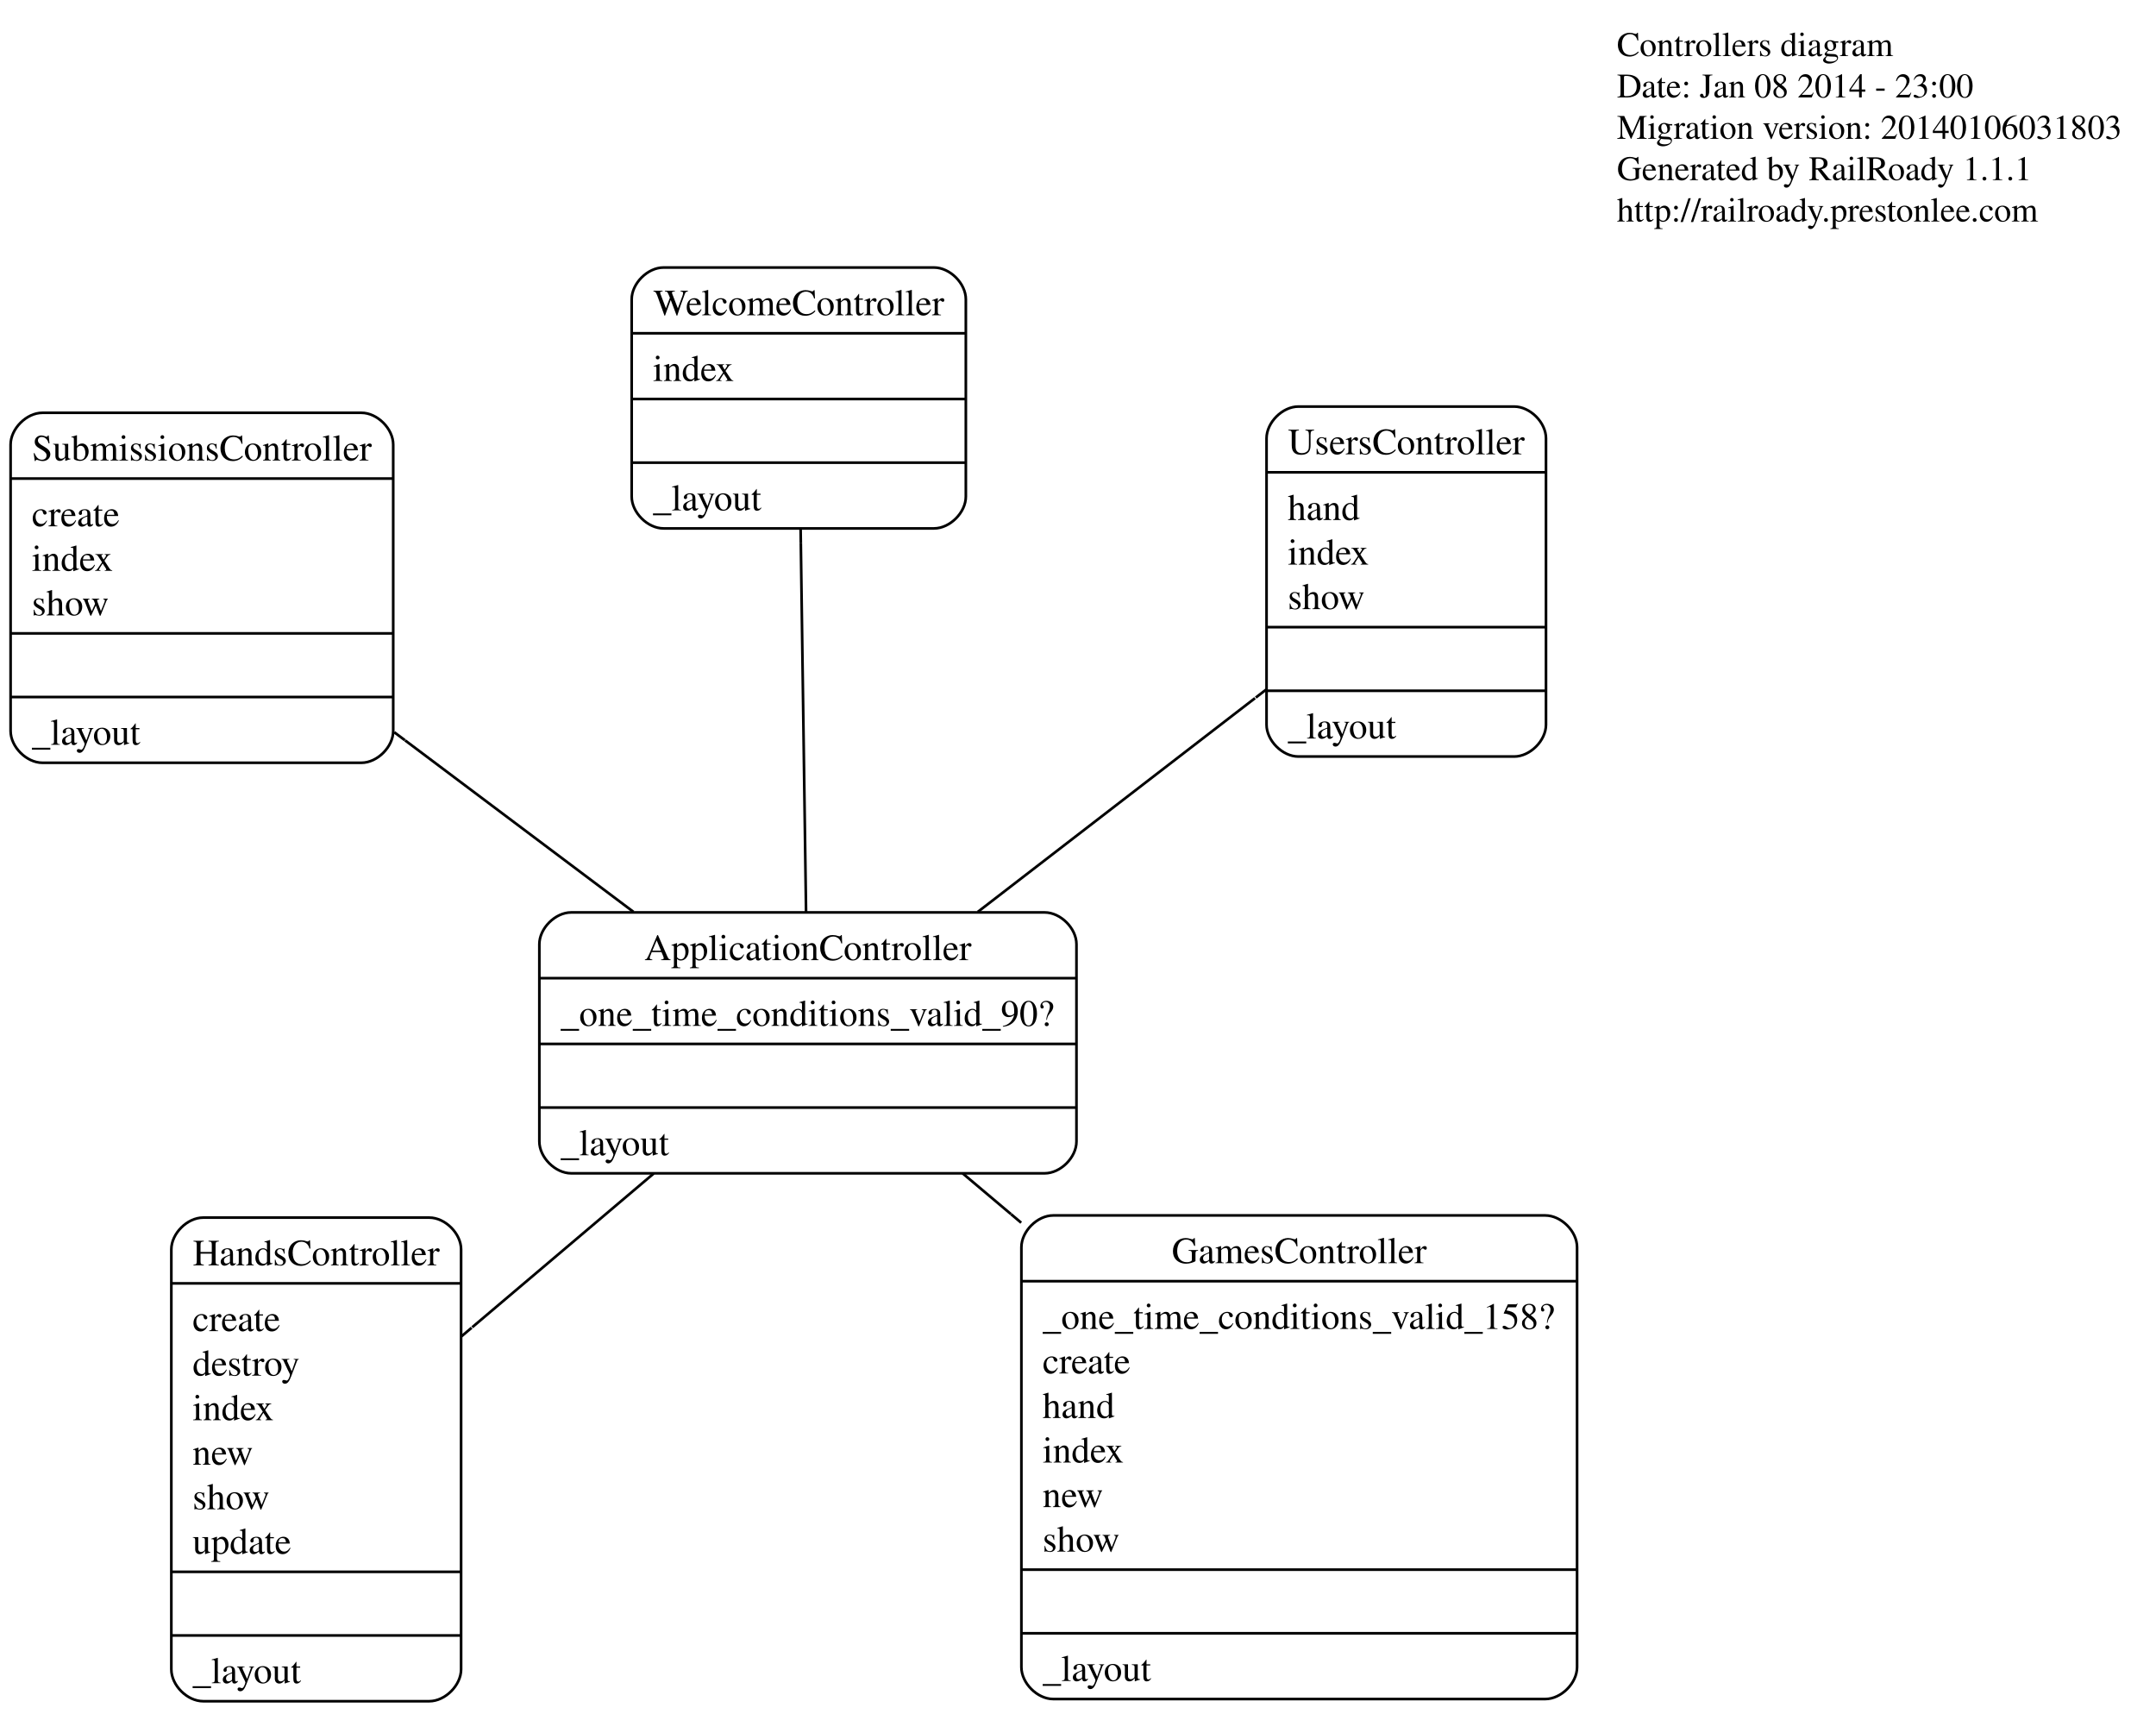
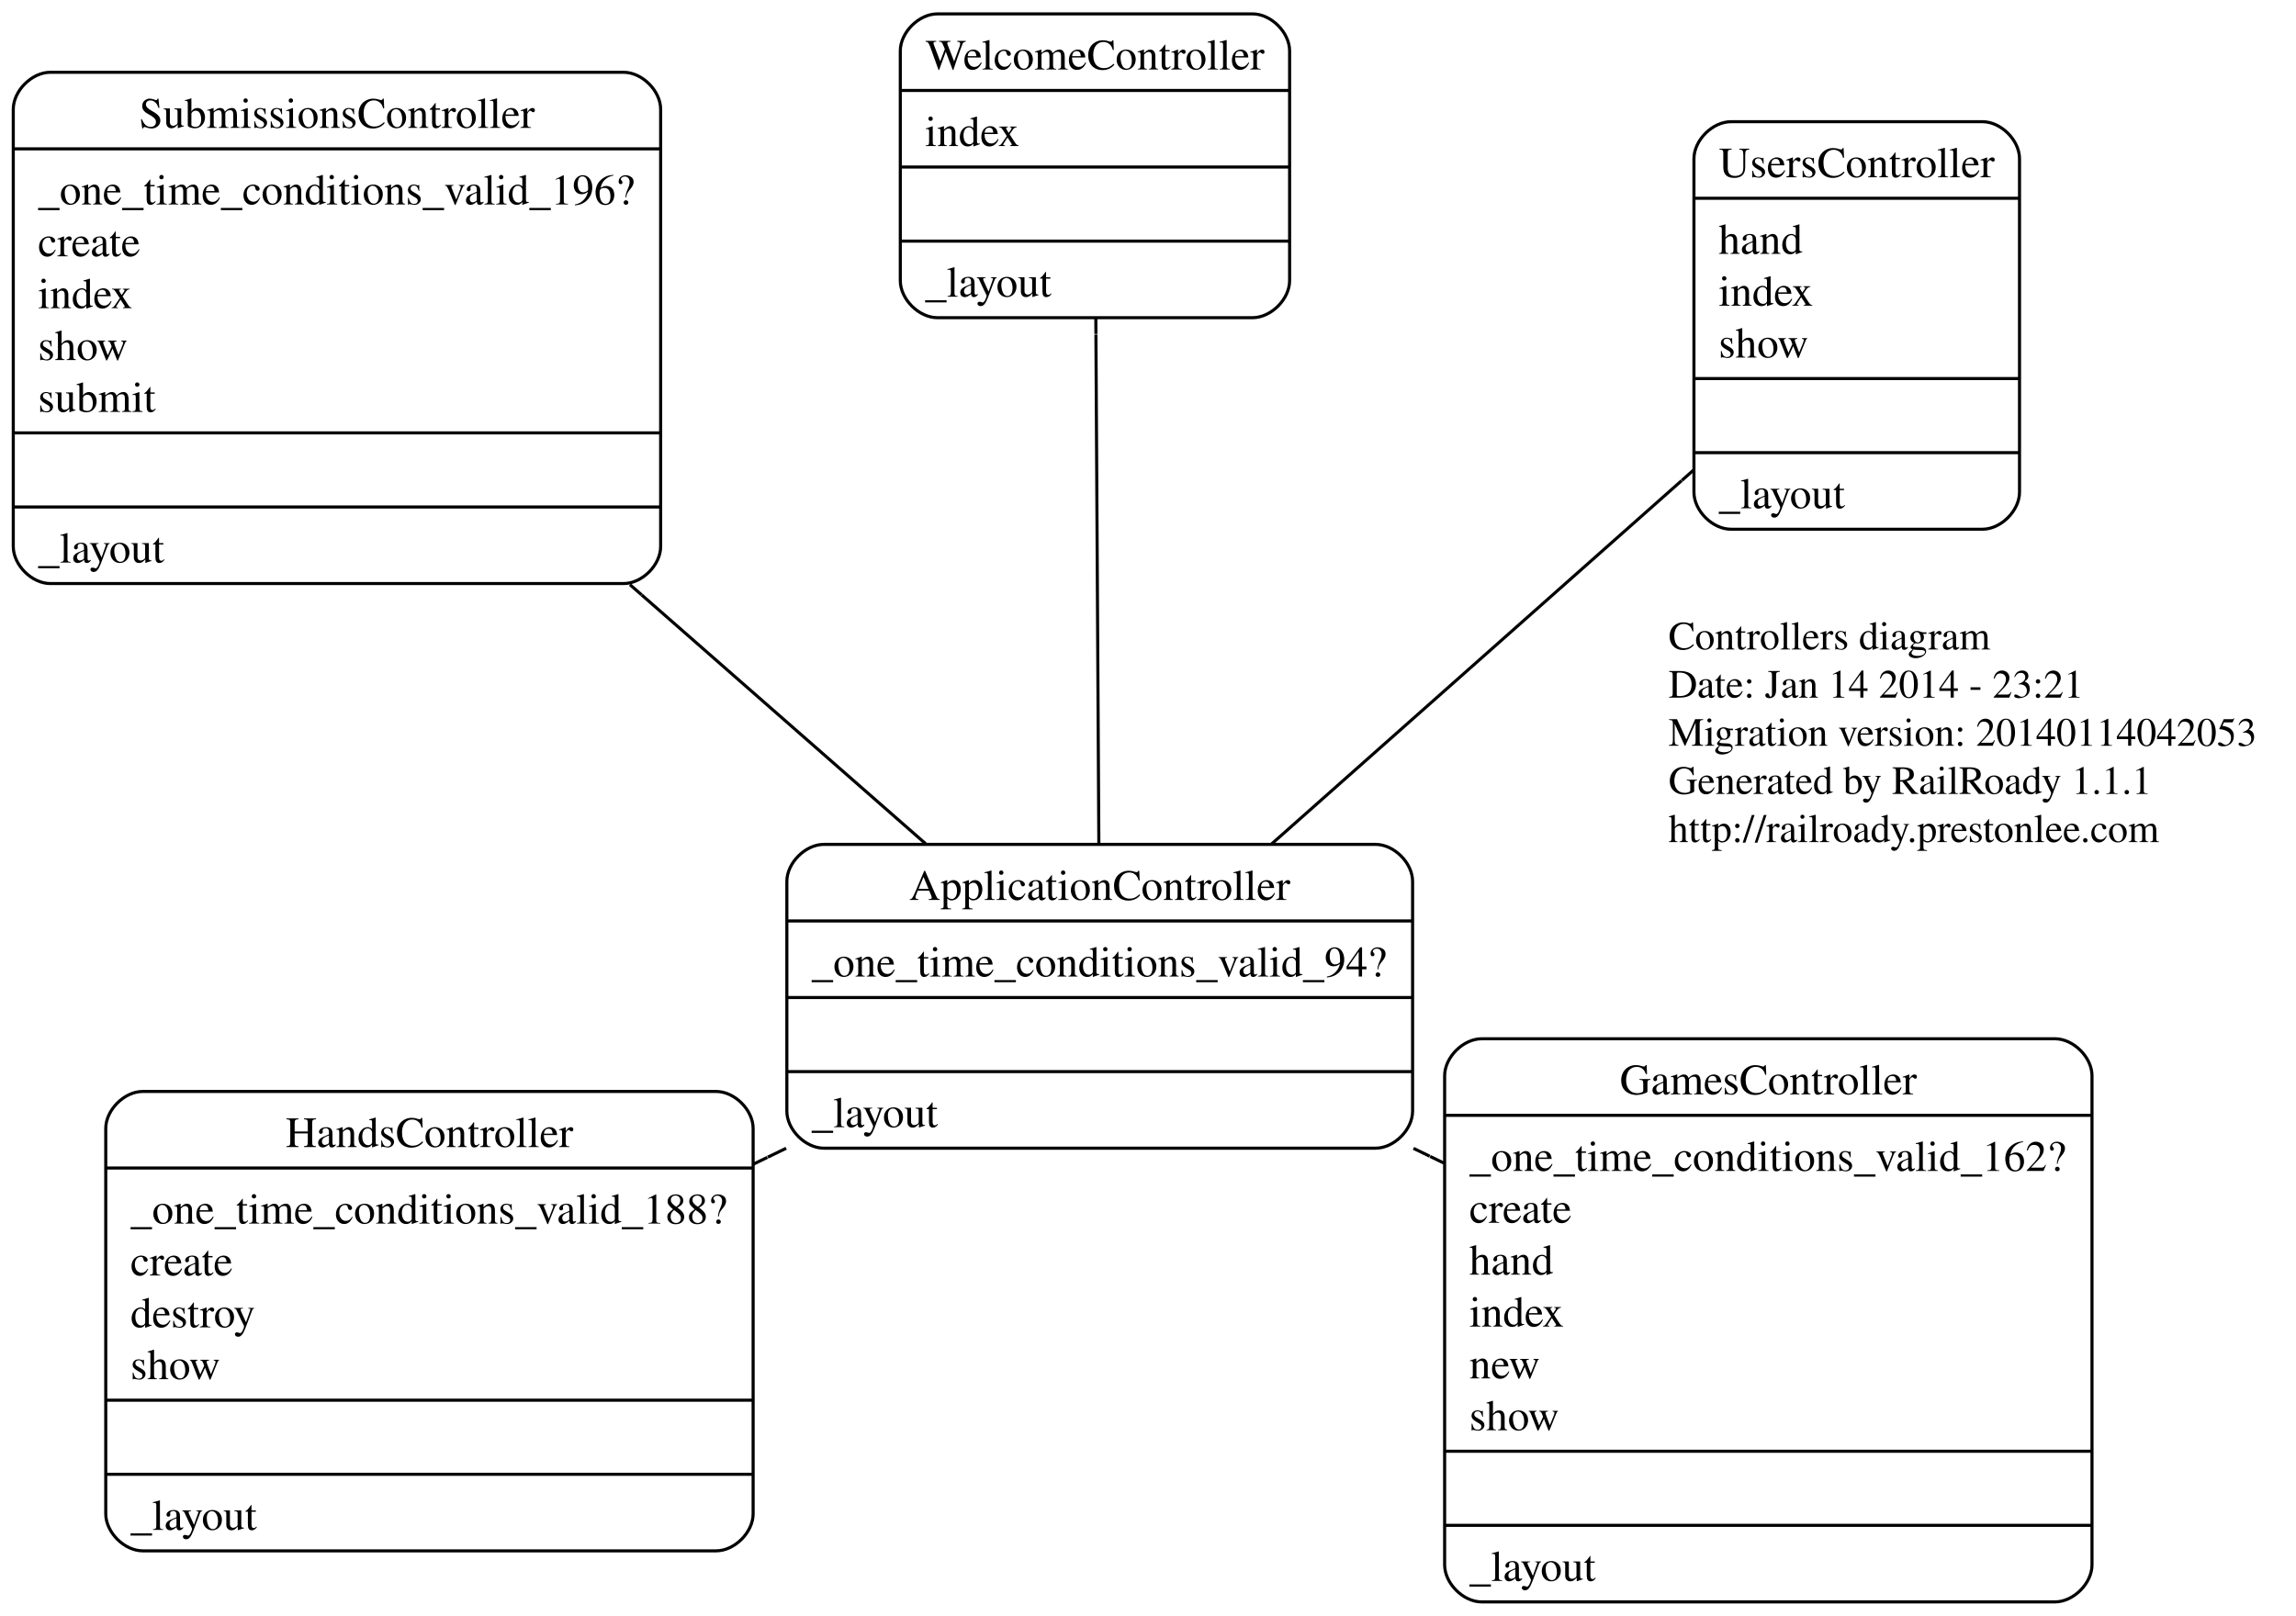
- <svg xmlns="http://www.w3.org/2000/svg" width="813pt" height="646pt" viewBox="0.00 0.00 813.38 646.00">
-   <g id="graph0" class="graph" transform="scale(1 1) rotate(0) translate(4 642)">
-     <polygon fill="white" stroke="white" points="-4,4 -4,-642 809.375,-642 809.375,4 -4,4" />
+ <svg xmlns="http://www.w3.org/2000/svg" width="743pt" height="523pt" viewBox="0.00 0.00 742.90 523.35">
+   <g id="graph0" class="graph" transform="scale(1 1) rotate(0) translate(4 519.355)">
+     <polygon fill="white" stroke="white" points="-4,4 -4,-519.355 738.899,-519.355 738.899,4 -4,4" />
    <g id="node1" class="node">
-       <text text-anchor="start" x="606" y="-621" font-family="Times,serif" font-size="13.00">Controllers diagram</text>
-       <text text-anchor="start" x="606" y="-605.4" font-family="Times,serif" font-size="13.00">Date: Jan 08 2014 - 23:00</text>
-       <text text-anchor="start" x="606" y="-589.8" font-family="Times,serif" font-size="13.00">Migration version: 20140106031803</text>
-       <text text-anchor="start" x="606" y="-574.2" font-family="Times,serif" font-size="13.00">Generated by RailRoady 1.1.1</text>
-       <text text-anchor="start" x="606" y="-558.6" font-family="Times,serif" font-size="13.00">http://railroady.prestonlee.com</text>
+       <text text-anchor="start" x="536" y="-309" font-family="Times,serif" font-size="13.00">Controllers diagram</text>
+       <text text-anchor="start" x="536" y="-293.4" font-family="Times,serif" font-size="13.00">Date: Jan 14 2014 - 23:21</text>
+       <text text-anchor="start" x="536" y="-277.8" font-family="Times,serif" font-size="13.00">Migration version: 20140114042053</text>
+       <text text-anchor="start" x="536" y="-262.2" font-family="Times,serif" font-size="13.00">Generated by RailRoady 1.1.1</text>
+       <text text-anchor="start" x="536" y="-246.6" font-family="Times,serif" font-size="13.00">http://railroady.prestonlee.com</text>
    </g>
    <g id="node2" class="node">
-       <path fill="none" stroke="black" d="M211.478,-199.61C211.478,-199.61 390.113,-199.61 390.113,-199.61 396.113,-199.61 402.113,-205.61 402.113,-211.61 402.113,-211.61 402.113,-286.01 402.113,-286.01 402.113,-292.01 396.113,-298.01 390.113,-298.01 390.113,-298.01 211.478,-298.01 211.478,-298.01 205.478,-298.01 199.478,-292.01 199.478,-286.01 199.478,-286.01 199.478,-211.61 199.478,-211.61 199.478,-205.61 205.478,-199.61 211.478,-199.61" />
-       <text text-anchor="middle" x="300.795" y="-280.01" font-family="Times,serif" font-size="14.00">ApplicationController</text>
-       <polyline fill="none" stroke="black" points="199.478,-273.21 402.113,-273.21 " />
-       <text text-anchor="start" x="207.478" y="-255.21" font-family="Times,serif" font-size="14.00">_one_time_conditions_valid_90?</text>
-       <polyline fill="none" stroke="black" points="199.478,-248.41 402.113,-248.41 " />
-       <polyline fill="none" stroke="black" points="199.478,-224.41 402.113,-224.41 " />
-       <text text-anchor="start" x="207.478" y="-206.41" font-family="Times,serif" font-size="14.00">_layout</text>
+       <path fill="none" stroke="black" d="M262.5,-147.458C262.5,-147.458 441.135,-147.458 441.135,-147.458 447.135,-147.458 453.135,-153.458 453.135,-159.458 453.135,-159.458 453.135,-233.858 453.135,-233.858 453.135,-239.858 447.135,-245.858 441.135,-245.858 441.135,-245.858 262.5,-245.858 262.5,-245.858 256.5,-245.858 250.5,-239.858 250.5,-233.858 250.5,-233.858 250.5,-159.458 250.5,-159.458 250.5,-153.458 256.5,-147.458 262.5,-147.458" />
+       <text text-anchor="middle" x="351.817" y="-227.858" font-family="Times,serif" font-size="14.00">ApplicationController</text>
+       <polyline fill="none" stroke="black" points="250.5,-221.058 453.135,-221.058 " />
+       <text text-anchor="start" x="258.5" y="-203.058" font-family="Times,serif" font-size="14.00">_one_time_conditions_valid_94?</text>
+       <polyline fill="none" stroke="black" points="250.5,-196.258 453.135,-196.258 " />
+       <polyline fill="none" stroke="black" points="250.5,-172.258 453.135,-172.258 " />
+       <text text-anchor="start" x="258.5" y="-154.258" font-family="Times,serif" font-size="14.00">_layout</text>
    </g>
    <g id="node3" class="node">
-       <path fill="none" stroke="black" d="M393.336,-1.322C393.336,-1.322 578.971,-1.322 578.971,-1.322 584.971,-1.322 590.971,-7.322 590.971,-13.322 590.971,-13.322 590.971,-171.722 590.971,-171.722 590.971,-177.722 584.971,-183.722 578.971,-183.722 578.971,-183.722 393.336,-183.722 393.336,-183.722 387.336,-183.722 381.336,-177.722 381.336,-171.722 381.336,-171.722 381.336,-13.322 381.336,-13.322 381.336,-7.322 387.336,-1.322 393.336,-1.322" />
-       <text text-anchor="middle" x="486.154" y="-165.722" font-family="Times,serif" font-size="14.00">GamesController</text>
-       <polyline fill="none" stroke="black" points="381.336,-158.922 590.971,-158.922 " />
-       <text text-anchor="start" x="389.336" y="-140.922" font-family="Times,serif" font-size="14.00">_one_time_conditions_valid_158?</text>
-       <text text-anchor="start" x="389.336" y="-124.122" font-family="Times,serif" font-size="14.00">create</text>
-       <text text-anchor="start" x="389.336" y="-107.322" font-family="Times,serif" font-size="14.00">hand</text>
-       <text text-anchor="start" x="389.336" y="-90.522" font-family="Times,serif" font-size="14.00">index</text>
-       <text text-anchor="start" x="389.336" y="-73.722" font-family="Times,serif" font-size="14.00">new</text>
-       <text text-anchor="start" x="389.336" y="-56.922" font-family="Times,serif" font-size="14.00">show</text>
-       <polyline fill="none" stroke="black" points="381.336,-50.122 590.971,-50.122 " />
-       <polyline fill="none" stroke="black" points="381.336,-26.122 590.971,-26.122 " />
-       <text text-anchor="start" x="389.336" y="-8.122" font-family="Times,serif" font-size="14.00">_layout</text>
+       <path fill="none" stroke="black" d="M475.506,-0.5C475.506,-0.5 661.14,-0.5 661.14,-0.5 667.14,-0.5 673.14,-6.5 673.14,-12.5 673.14,-12.5 673.14,-170.9 673.14,-170.9 673.14,-176.9 667.14,-182.9 661.14,-182.9 661.14,-182.9 475.506,-182.9 475.506,-182.9 469.506,-182.9 463.506,-176.9 463.506,-170.9 463.506,-170.9 463.506,-12.5 463.506,-12.5 463.506,-6.5 469.506,-0.5 475.506,-0.5" />
+       <text text-anchor="middle" x="568.323" y="-164.9" font-family="Times,serif" font-size="14.00">GamesController</text>
+       <polyline fill="none" stroke="black" points="463.506,-158.1 673.14,-158.1 " />
+       <text text-anchor="start" x="471.506" y="-140.1" font-family="Times,serif" font-size="14.00">_one_time_conditions_valid_162?</text>
+       <text text-anchor="start" x="471.506" y="-123.3" font-family="Times,serif" font-size="14.00">create</text>
+       <text text-anchor="start" x="471.506" y="-106.5" font-family="Times,serif" font-size="14.00">hand</text>
+       <text text-anchor="start" x="471.506" y="-89.7" font-family="Times,serif" font-size="14.00">index</text>
+       <text text-anchor="start" x="471.506" y="-72.9" font-family="Times,serif" font-size="14.00">new</text>
+       <text text-anchor="start" x="471.506" y="-56.1" font-family="Times,serif" font-size="14.00">show</text>
+       <polyline fill="none" stroke="black" points="463.506,-49.3 673.14,-49.3 " />
+       <polyline fill="none" stroke="black" points="463.506,-25.3 673.14,-25.3 " />
+       <text text-anchor="start" x="471.506" y="-7.3" font-family="Times,serif" font-size="14.00">_layout</text>
    </g>
    <g id="edge1" class="edge">
-       <path fill="none" stroke="black" d="M359.189,-199.574C365.077,-194.61 371.18,-189.464 377.382,-184.235" />
-       <polyline fill="none" stroke="black" points="381.255,-180.969 377.433,-184.192 " />
+       <path fill="none" stroke="black" d="M453.414,-147.406C455.165,-146.557 456.918,-145.707 458.672,-144.857" />
+       <polyline fill="none" stroke="black" points="463.314,-142.606 458.815,-144.788 " />
    </g>
    <g id="node4" class="node">
-       <path fill="none" stroke="black" d="M72.637,-0.5C72.637,-0.5 157.954,-0.5 157.954,-0.5 163.954,-0.5 169.954,-6.5 169.954,-12.5 169.954,-12.5 169.954,-170.9 169.954,-170.9 169.954,-176.9 163.954,-182.9 157.954,-182.9 157.954,-182.9 72.637,-182.9 72.637,-182.9 66.637,-182.9 60.637,-176.9 60.637,-170.9 60.637,-170.9 60.637,-12.5 60.637,-12.5 60.637,-6.5 66.637,-0.5 72.637,-0.5" />
-       <text text-anchor="middle" x="115.295" y="-164.9" font-family="Times,serif" font-size="14.00">HandsController</text>
-       <polyline fill="none" stroke="black" points="60.637,-158.1 169.954,-158.1 " />
-       <text text-anchor="start" x="68.637" y="-140.1" font-family="Times,serif" font-size="14.00">create</text>
-       <text text-anchor="start" x="68.637" y="-123.3" font-family="Times,serif" font-size="14.00">destroy</text>
-       <text text-anchor="start" x="68.637" y="-106.5" font-family="Times,serif" font-size="14.00">index</text>
-       <text text-anchor="start" x="68.637" y="-89.7" font-family="Times,serif" font-size="14.00">new</text>
-       <text text-anchor="start" x="68.637" y="-72.9" font-family="Times,serif" font-size="14.00">show</text>
-       <text text-anchor="start" x="68.637" y="-56.1" font-family="Times,serif" font-size="14.00">update</text>
-       <polyline fill="none" stroke="black" points="60.637,-49.3 169.954,-49.3 " />
-       <polyline fill="none" stroke="black" points="60.637,-25.3 169.954,-25.3 " />
-       <text text-anchor="start" x="68.637" y="-7.3" font-family="Times,serif" font-size="14.00">_layout</text>
+       <path fill="none" stroke="black" d="M41.947,-17.034C41.947,-17.034 227.582,-17.034 227.582,-17.034 233.582,-17.034 239.582,-23.034 239.582,-29.034 239.582,-29.034 239.582,-153.834 239.582,-153.834 239.582,-159.834 233.582,-165.834 227.582,-165.834 227.582,-165.834 41.947,-165.834 41.947,-165.834 35.947,-165.834 29.947,-159.834 29.947,-153.834 29.947,-153.834 29.947,-29.034 29.947,-29.034 29.947,-23.034 35.947,-17.034 41.947,-17.034" />
+       <text text-anchor="middle" x="134.764" y="-147.834" font-family="Times,serif" font-size="14.00">HandsController</text>
+       <polyline fill="none" stroke="black" points="29.947,-141.034 239.582,-141.034 " />
+       <text text-anchor="start" x="37.947" y="-123.034" font-family="Times,serif" font-size="14.00">_one_time_conditions_valid_188?</text>
+       <text text-anchor="start" x="37.947" y="-106.234" font-family="Times,serif" font-size="14.00">create</text>
+       <text text-anchor="start" x="37.947" y="-89.434" font-family="Times,serif" font-size="14.00">destroy</text>
+       <text text-anchor="start" x="37.947" y="-72.634" font-family="Times,serif" font-size="14.00">show</text>
+       <polyline fill="none" stroke="black" points="29.947,-65.834 239.582,-65.834 " />
+       <polyline fill="none" stroke="black" points="29.947,-41.834 239.582,-41.834 " />
+       <text text-anchor="start" x="37.947" y="-23.834" font-family="Times,serif" font-size="14.00">_layout</text>
    </g>
    <g id="edge2" class="edge">
-       <path fill="none" stroke="black" d="M242.611,-199.531C220.805,-181.062 196.025,-160.074 174.158,-141.554" />
-       <polyline fill="none" stroke="black" points="170.111,-138.126 173.926,-141.357 " />
+       <path fill="none" stroke="black" d="M250.282,-147.435C248.296,-146.472 246.306,-145.508 244.317,-144.544" />
+       <polyline fill="none" stroke="black" points="239.675,-142.293 244.174,-144.474 " />
    </g>
    <g id="node5" class="node">
-       <path fill="none" stroke="black" d="M12,-354.452C12,-354.452 132.345,-354.452 132.345,-354.452 138.345,-354.452 144.345,-360.452 144.345,-366.452 144.345,-366.452 144.345,-474.452 144.345,-474.452 144.345,-480.452 138.345,-486.452 132.345,-486.452 132.345,-486.452 12,-486.452 12,-486.452 6,-486.452 0,-480.452 0,-474.452 0,-474.452 0,-366.452 0,-366.452 0,-360.452 6,-354.452 12,-354.452" />
-       <text text-anchor="middle" x="72.172" y="-468.452" font-family="Times,serif" font-size="14.00">SubmissionsController</text>
-       <polyline fill="none" stroke="black" points="0,-461.652 144.345,-461.652 " />
-       <text text-anchor="start" x="8" y="-443.652" font-family="Times,serif" font-size="14.00">create</text>
-       <text text-anchor="start" x="8" y="-426.852" font-family="Times,serif" font-size="14.00">index</text>
-       <text text-anchor="start" x="8" y="-410.052" font-family="Times,serif" font-size="14.00">show</text>
-       <polyline fill="none" stroke="black" points="0,-403.252 144.345,-403.252 " />
-       <polyline fill="none" stroke="black" points="0,-379.252 144.345,-379.252 " />
-       <text text-anchor="start" x="8" y="-361.252" font-family="Times,serif" font-size="14.00">_layout</text>
+       <path fill="none" stroke="black" d="M12,-330.343C12,-330.343 197.635,-330.343 197.635,-330.343 203.635,-330.343 209.635,-336.343 209.635,-342.343 209.635,-342.343 209.635,-483.943 209.635,-483.943 209.635,-489.943 203.635,-495.943 197.635,-495.943 197.635,-495.943 12,-495.943 12,-495.943 6,-495.943 0,-489.943 0,-483.943 0,-483.943 0,-342.343 0,-342.343 0,-336.343 6,-330.343 12,-330.343" />
+       <text text-anchor="middle" x="104.817" y="-477.943" font-family="Times,serif" font-size="14.00">SubmissionsController</text>
+       <polyline fill="none" stroke="black" points="0,-471.143 209.635,-471.143 " />
+       <text text-anchor="start" x="8" y="-453.143" font-family="Times,serif" font-size="14.00">_one_time_conditions_valid_196?</text>
+       <text text-anchor="start" x="8" y="-436.343" font-family="Times,serif" font-size="14.00">create</text>
+       <text text-anchor="start" x="8" y="-419.543" font-family="Times,serif" font-size="14.00">index</text>
+       <text text-anchor="start" x="8" y="-402.743" font-family="Times,serif" font-size="14.00">show</text>
+       <text text-anchor="start" x="8" y="-385.943" font-family="Times,serif" font-size="14.00">submit</text>
+       <polyline fill="none" stroke="black" points="0,-379.143 209.635,-379.143 " />
+       <polyline fill="none" stroke="black" points="0,-355.143 209.635,-355.143 " />
+       <text text-anchor="start" x="8" y="-337.143" font-family="Times,serif" font-size="14.00">_layout</text>
    </g>
    <g id="edge3" class="edge">
-       <path fill="none" stroke="black" d="M234.975,-298.226C208.069,-318.426 176.763,-341.929 148.832,-362.898" />
-       <polyline fill="none" stroke="black" points="144.737,-365.973 148.736,-362.971 " />
+       <path fill="none" stroke="black" d="M295.46,-246.053C268.233,-269.916 234.75,-299.262 203.483,-326.667" />
+       <polyline fill="none" stroke="black" points="199.681,-329.999 203.442,-326.703 " />
    </g>
    <g id="node6" class="node">
-       <path fill="none" stroke="black" d="M485.82,-356.809C485.82,-356.809 567.248,-356.809 567.248,-356.809 573.248,-356.809 579.248,-362.809 579.248,-368.809 579.248,-368.809 579.248,-476.809 579.248,-476.809 579.248,-482.809 573.248,-488.809 567.248,-488.809 567.248,-488.809 485.82,-488.809 485.82,-488.809 479.82,-488.809 473.82,-482.809 473.82,-476.809 473.82,-476.809 473.82,-368.809 473.82,-368.809 473.82,-362.809 479.82,-356.809 485.82,-356.809" />
-       <text text-anchor="middle" x="526.534" y="-470.809" font-family="Times,serif" font-size="14.00">UsersController</text>
-       <polyline fill="none" stroke="black" points="473.82,-464.009 579.248,-464.009 " />
-       <text text-anchor="start" x="481.82" y="-446.009" font-family="Times,serif" font-size="14.00">hand</text>
-       <text text-anchor="start" x="481.82" y="-429.209" font-family="Times,serif" font-size="14.00">index</text>
-       <text text-anchor="start" x="481.82" y="-412.409" font-family="Times,serif" font-size="14.00">show</text>
-       <polyline fill="none" stroke="black" points="473.82,-405.609 579.248,-405.609 " />
-       <polyline fill="none" stroke="black" points="473.82,-381.609 579.248,-381.609 " />
-       <text text-anchor="start" x="481.82" y="-363.609" font-family="Times,serif" font-size="14.00">_layout</text>
+       <path fill="none" stroke="black" d="M556.238,-347.939C556.238,-347.939 637.666,-347.939 637.666,-347.939 643.666,-347.939 649.666,-353.939 649.666,-359.939 649.666,-359.939 649.666,-467.939 649.666,-467.939 649.666,-473.939 643.666,-479.939 637.666,-479.939 637.666,-479.939 556.238,-479.939 556.238,-479.939 550.238,-479.939 544.238,-473.939 544.238,-467.939 544.238,-467.939 544.238,-359.939 544.238,-359.939 544.238,-353.939 550.238,-347.939 556.238,-347.939" />
+       <text text-anchor="middle" x="596.952" y="-461.939" font-family="Times,serif" font-size="14.00">UsersController</text>
+       <polyline fill="none" stroke="black" points="544.238,-455.139 649.666,-455.139 " />
+       <text text-anchor="start" x="552.238" y="-437.139" font-family="Times,serif" font-size="14.00">hand</text>
+       <text text-anchor="start" x="552.238" y="-420.339" font-family="Times,serif" font-size="14.00">index</text>
+       <text text-anchor="start" x="552.238" y="-403.539" font-family="Times,serif" font-size="14.00">show</text>
+       <polyline fill="none" stroke="black" points="544.238,-396.739 649.666,-396.739 " />
+       <polyline fill="none" stroke="black" points="544.238,-372.739 649.666,-372.739 " />
+       <text text-anchor="start" x="552.238" y="-354.739" font-family="Times,serif" font-size="14.00">_layout</text>
    </g>
    <g id="edge4" class="edge">
-       <path fill="none" stroke="black" d="M364.879,-298.206C397.812,-323.591 437.607,-354.264 469.472,-378.826" />
-       <polyline fill="none" stroke="black" points="473.715,-382.096 469.755,-379.044 " />
+       <path fill="none" stroke="black" d="M407.442,-245.963C447.127,-281.138 500.319,-328.286 540.246,-363.676" />
+       <polyline fill="none" stroke="black" points="544.068,-367.064 540.326,-363.747 " />
    </g>
    <g id="node7" class="node">
-       <path fill="none" stroke="black" d="M246.312,-442.85C246.312,-442.85 348.377,-442.85 348.377,-442.85 354.377,-442.85 360.377,-448.85 360.377,-454.85 360.377,-454.85 360.377,-529.25 360.377,-529.25 360.377,-535.25 354.377,-541.25 348.377,-541.25 348.377,-541.25 246.312,-541.25 246.312,-541.25 240.312,-541.25 234.312,-535.25 234.312,-529.25 234.312,-529.25 234.312,-454.85 234.312,-454.85 234.312,-448.85 240.312,-442.85 246.312,-442.85" />
-       <text text-anchor="middle" x="297.344" y="-523.25" font-family="Times,serif" font-size="14.00">WelcomeController</text>
-       <polyline fill="none" stroke="black" points="234.312,-516.45 360.377,-516.45 " />
-       <text text-anchor="start" x="242.312" y="-498.45" font-family="Times,serif" font-size="14.00">index</text>
-       <polyline fill="none" stroke="black" points="234.312,-491.65 360.377,-491.65 " />
-       <polyline fill="none" stroke="black" points="234.312,-467.65 360.377,-467.65 " />
-       <text text-anchor="start" x="242.312" y="-449.65" font-family="Times,serif" font-size="14.00">_layout</text>
+       <path fill="none" stroke="black" d="M299.241,-416.455C299.241,-416.455 401.306,-416.455 401.306,-416.455 407.306,-416.455 413.306,-422.455 413.306,-428.455 413.306,-428.455 413.306,-502.855 413.306,-502.855 413.306,-508.855 407.306,-514.855 401.306,-514.855 401.306,-514.855 299.241,-514.855 299.241,-514.855 293.241,-514.855 287.241,-508.855 287.241,-502.855 287.241,-502.855 287.241,-428.455 287.241,-428.455 287.241,-422.455 293.241,-416.455 299.241,-416.455" />
+       <text text-anchor="middle" x="350.274" y="-496.855" font-family="Times,serif" font-size="14.00">WelcomeController</text>
+       <polyline fill="none" stroke="black" points="287.241,-490.055 413.306,-490.055 " />
+       <text text-anchor="start" x="295.241" y="-472.055" font-family="Times,serif" font-size="14.00">index</text>
+       <polyline fill="none" stroke="black" points="287.241,-465.255 413.306,-465.255 " />
+       <polyline fill="none" stroke="black" points="287.241,-441.255 413.306,-441.255 " />
+       <text text-anchor="start" x="295.241" y="-423.255" font-family="Times,serif" font-size="14.00">_layout</text>
    </g>
    <g id="edge5" class="edge">
-       <path fill="none" stroke="black" d="M300.097,-298.033C299.524,-338.453 298.712,-395.645 298.119,-437.462" />
-       <polyline fill="none" stroke="black" points="298.047,-442.483 298.119,-437.484 " />
+       <path fill="none" stroke="black" d="M351.534,-245.996C351.266,-292.679 350.865,-362.615 350.588,-410.976" />
+       <polyline fill="none" stroke="black" points="350.558,-416.175 350.586,-411.175 " />
    </g>
  </g>
</svg>
